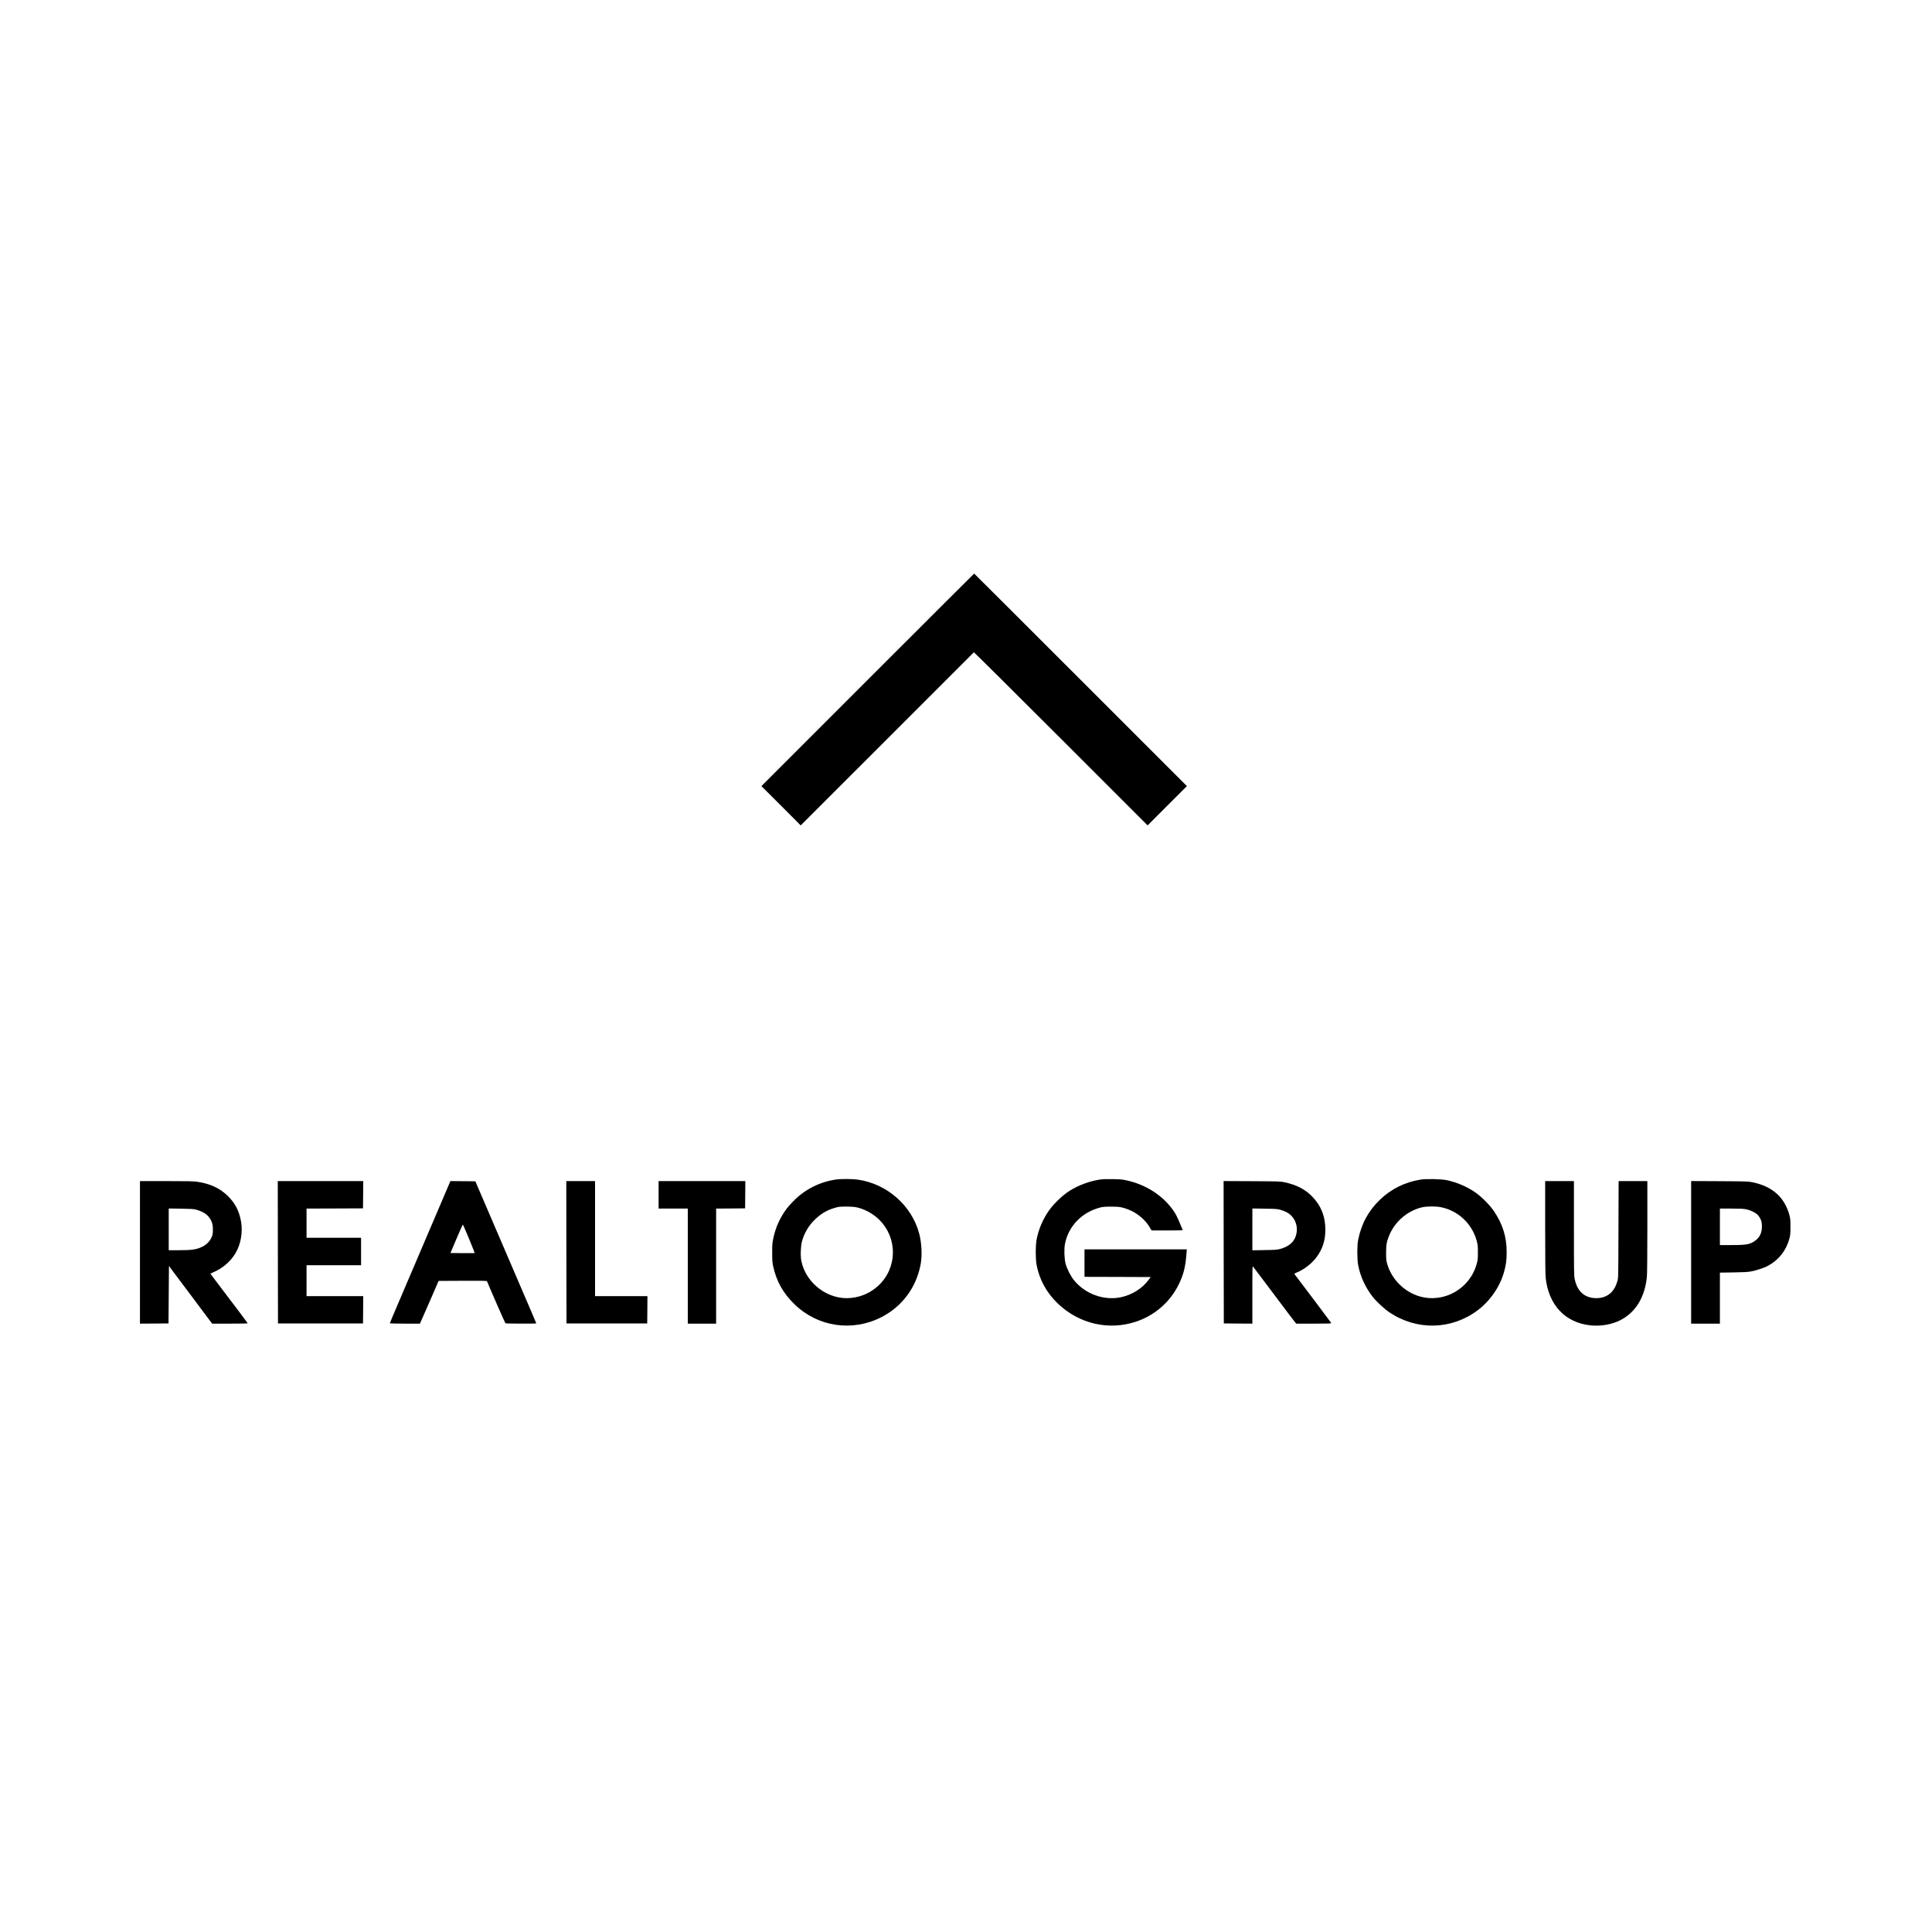
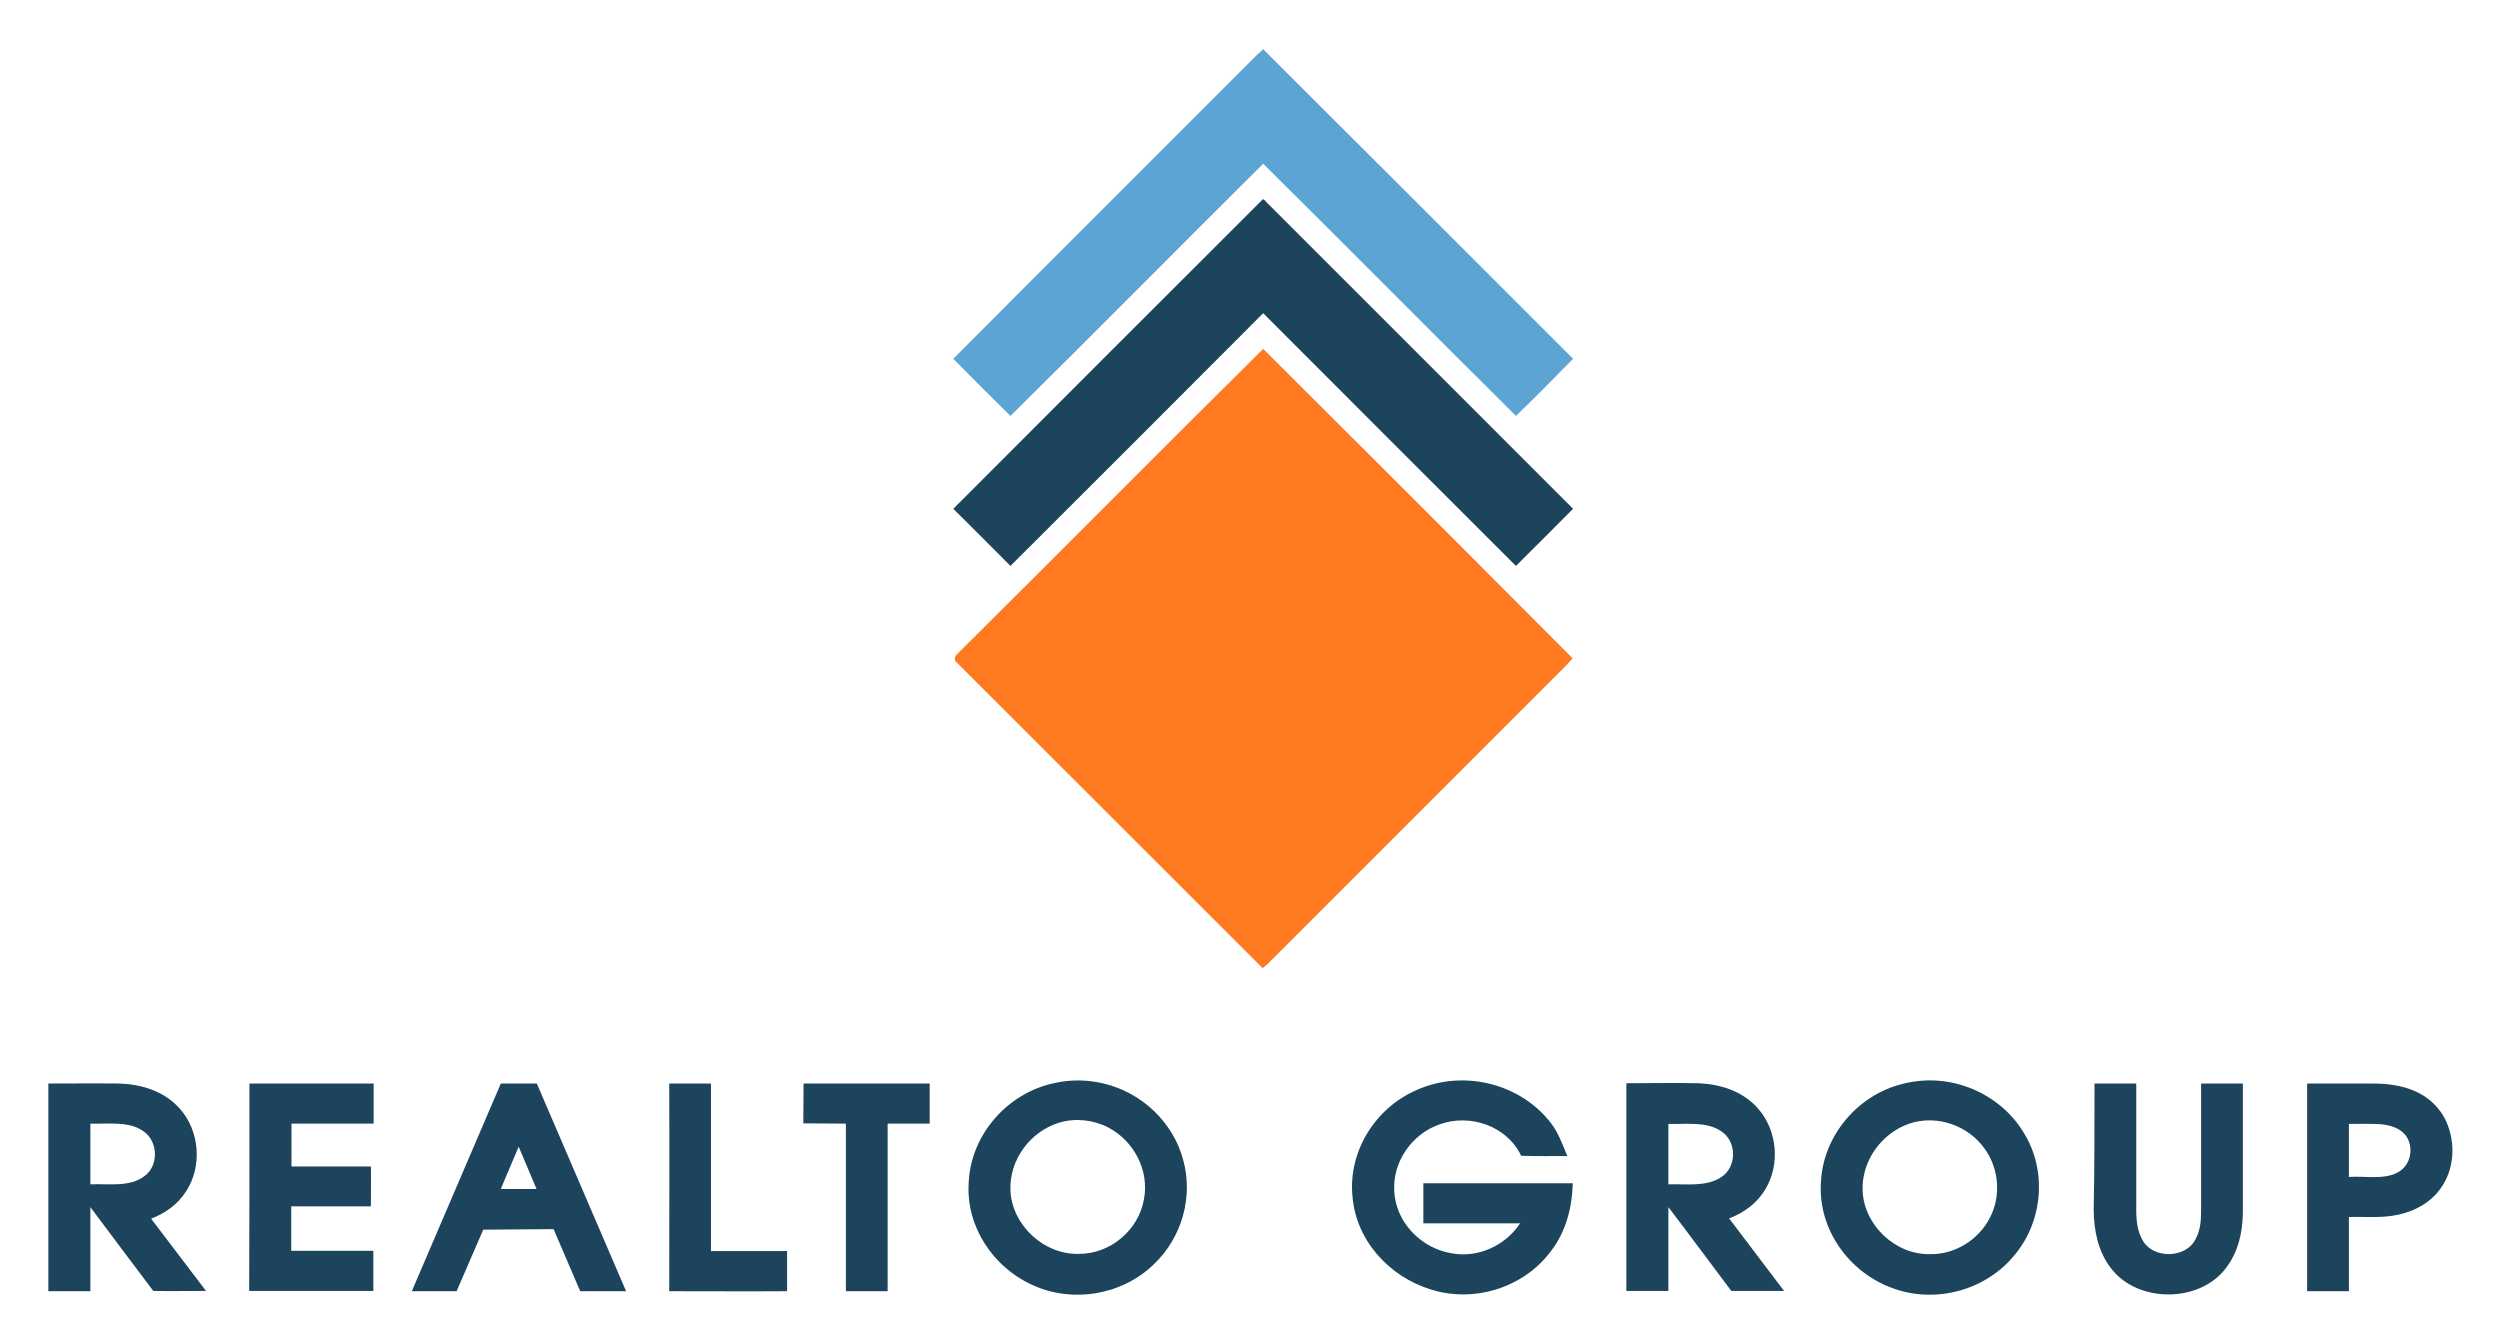
- <svg xmlns="http://www.w3.org/2000/svg" version="1.0" width="4500pt" height="4500pt" viewBox="0 0 4500 4500" preserveAspectRatio="xMidYMid meet">
-   <g transform="translate(0,4500) scale(0.1,-0.1)" fill="#000000" stroke="none">
-     <path d="M20210 29165 l-2475 -2475 458 -457 457 -458 2013 2012 c1106 1107 2016 2016 2020 2020 4 4 917 -902 2027 -2012 l2020 -2020 457 458 458 457 -2475 2475 c-1361 1361 -2477 2475 -2480 2475 -3 0 -1119 -1114 -2480 -2475z" />
-     <path d="M19459 17525 c-386 -61 -725 -236 -994 -516 -117 -122 -177 -200 -250 -324 -101 -172 -165 -341 -207 -546 -20 -98 -23 -143 -22 -324 0 -177 4 -225 22 -308 79 -357 236 -635 506 -894 542 -521 1343 -637 2016 -292 488 250 819 701 916 1244 35 202 21 489 -37 705 -173 650 -748 1156 -1426 1254 -135 19 -401 20 -524 1z m531 -655 c179 -47 358 -150 488 -279 433 -428 425 -1118 -16 -1533 -176 -165 -393 -264 -640 -290 -526 -55 -1051 336 -1157 861 -24 116 -16 342 14 456 54 197 156 369 303 510 163 158 321 242 548 294 25 5 119 9 210 7 132 -3 182 -8 250 -26z" />
-     <path d="M25614 17525 c-239 -36 -498 -133 -701 -261 -167 -106 -366 -297 -484 -464 -136 -191 -243 -444 -285 -675 -26 -137 -26 -449 0 -585 65 -346 233 -653 498 -905 494 -471 1184 -630 1817 -419 443 147 806 467 1004 884 108 226 150 400 173 708 l7 92 -1192 0 -1191 0 0 -320 0 -320 771 -2 771 -3 -45 -61 c-150 -204 -387 -353 -647 -409 -398 -84 -835 75 -1096 398 -77 96 -163 265 -194 382 -31 116 -38 340 -15 461 81 417 396 741 825 850 60 15 111 19 255 19 195 0 260 -12 419 -76 185 -75 367 -228 466 -391 l53 -88 365 0 c287 0 363 3 359 13 -3 6 -30 71 -60 142 -70 169 -104 235 -165 320 -245 345 -633 593 -1082 692 -98 21 -146 26 -325 29 -145 2 -238 -1 -301 -11z" />
-     <path d="M33089 17525 c-367 -59 -688 -218 -948 -469 -271 -262 -434 -564 -508 -941 -25 -130 -25 -443 1 -580 49 -266 171 -528 346 -750 85 -107 270 -277 385 -354 635 -425 1438 -407 2046 45 299 223 529 558 624 908 45 167 58 270 58 451 0 356 -92 653 -296 954 -94 140 -284 332 -431 435 -190 133 -425 235 -663 287 -128 27 -482 36 -614 14z m462 -641 c409 -77 738 -385 846 -792 23 -86 26 -116 26 -262 0 -148 -2 -175 -27 -265 -157 -581 -760 -925 -1331 -760 -361 105 -659 406 -757 766 -20 72 -23 108 -23 254 0 193 15 269 84 427 137 310 430 554 756 628 105 24 312 26 426 4z" />
-     <path d="M3260 15830 l0 -1660 333 2 332 3 5 669 5 669 503 -671 503 -672 414 0 c228 0 415 3 415 6 0 4 -92 128 -205 278 -448 592 -540 714 -601 794 -35 45 -64 84 -64 86 0 1 30 16 68 32 215 91 397 247 515 441 123 203 174 484 133 733 -42 249 -138 436 -311 605 -185 181 -415 287 -715 330 -84 12 -230 15 -717 15 l-613 0 0 -1660z m1305 996 c159 -44 262 -110 324 -206 55 -85 74 -165 69 -286 -3 -86 -8 -108 -37 -167 -40 -84 -108 -152 -197 -199 -137 -71 -245 -88 -565 -88 l-229 0 0 486 0 486 288 -4 c228 -4 299 -8 347 -22z" />
-     <path d="M6472 15833 l3 -1658 990 0 990 0 3 318 2 317 -660 0 -660 0 0 360 0 360 635 0 635 0 0 320 0 320 -635 0 -635 0 0 340 0 340 658 2 657 3 3 318 2 317 -995 0 -995 0 2 -1657z" />
-     <path d="M10477 17458 c-54 -126 -220 -514 -392 -918 -112 -261 -296 -693 -410 -960 -114 -267 -294 -689 -401 -939 -107 -249 -194 -457 -194 -462 0 -5 150 -9 351 -9 l350 0 26 58 c15 31 113 255 218 497 l191 440 561 3 c443 2 562 0 566 -10 69 -172 421 -975 430 -980 14 -9 717 -11 717 -2 0 8 -86 209 -660 1544 -221 514 -482 1122 -580 1350 l-178 415 -291 3 -291 2 -13 -32z m447 -1309 c75 -182 135 -333 133 -335 -2 -2 -130 -3 -285 -2 l-280 3 141 333 c78 182 144 332 147 332 3 0 68 -149 144 -331z" />
-     <path d="M13192 15833 l3 -1658 940 0 940 0 3 318 2 317 -610 0 -610 0 0 1340 0 1340 -335 0 -335 0 2 -1657z" />
-     <path d="M15340 17170 l0 -320 340 0 340 0 0 -1340 0 -1340 330 0 330 0 0 1340 0 1340 338 2 337 3 3 318 2 317 -1010 0 -1010 0 0 -320z" />
-     <path d="M28502 15833 l3 -1658 333 -3 332 -2 0 672 c0 660 0 672 19 653 10 -11 229 -301 486 -645 257 -344 479 -637 493 -652 l26 -28 409 0 c355 0 408 2 404 15 -4 10 -705 942 -858 1141 -6 7 19 22 70 42 160 66 333 201 441 344 144 190 210 394 210 643 0 311 -96 556 -303 772 -162 169 -371 277 -644 335 -105 22 -128 22 -766 26 l-657 3 2 -1658z m1322 988 c110 -31 191 -74 252 -135 122 -123 163 -310 104 -480 -50 -147 -171 -245 -368 -298 -67 -18 -114 -21 -359 -25 l-283 -5 0 487 0 487 288 -4 c259 -4 295 -7 366 -27z" />
-     <path d="M35990 16415 c0 -688 4 -1111 11 -1173 69 -642 458 -1053 1052 -1113 235 -23 486 20 681 118 359 180 577 532 625 1012 7 65 11 494 11 1167 l0 1064 -335 0 -334 0 -4 -1127 c-3 -1111 -3 -1129 -24 -1200 -35 -121 -77 -198 -142 -264 -106 -106 -257 -152 -425 -131 -228 29 -373 177 -427 436 -18 86 -19 156 -19 1189 l0 1097 -335 0 -335 0 0 -1075z" />
-     <path d="M39390 15831 l0 -1661 335 0 335 0 0 594 0 594 313 5 c233 3 336 9 407 22 121 21 316 86 400 132 252 137 424 356 498 633 23 85 25 114 25 275 0 163 -2 189 -26 280 -50 186 -152 363 -277 478 -149 138 -335 228 -577 279 -105 22 -128 22 -770 26 l-663 3 0 -1660z m1278 1003 c93 -18 202 -68 259 -118 25 -22 56 -64 75 -103 28 -57 33 -79 36 -158 7 -153 -43 -268 -151 -349 -122 -91 -203 -106 -557 -106 l-270 0 0 425 0 425 265 0 c201 0 285 -4 343 -16z" />
-   </g>
+ <svg xmlns="http://www.w3.org/2000/svg" role="img" viewBox="56.50 231.50 910.00 488.50">
+   <style>svg {enable-background:new 0 0 1024 1024}</style>
+   <style>.st1{fill:#1c445d}</style>
+   <path fill="#5ca4d4" d="M516.3 249.4c37.6 37.5 75.2 75.1 112.8 112.7-6.9 7-13.7 14-20.8 20.8-30.7-30.5-61.2-61.3-92-91.8-30.7 30.5-61.2 61.4-92 91.8-7-6.9-13.9-13.8-20.8-20.8 36.8-37 73.9-73.9 110.8-110.9.7-.5 1.3-1.1 2-1.8z" />
+   <path d="M518.2 305.8c36.9 37 74 73.9 110.9 110.9-6.9 6.9-13.8 13.9-20.8 20.8-30.7-30.6-61.3-61.3-92-92-30.6 30.7-61.3 61.4-92 92-6.9-7-13.9-13.9-20.8-20.8 37.3-37.4 74.8-74.8 112.2-112.2.7-1.4 1.8.9 2.5 1.3z" class="st1" />
+   <path fill="#ff7920" d="M516.3 358.5c37.5 37.3 75.3 75.1 112.6 112.6-2.2 2.8-4.8 5-7.3 7.6l-102 102c-1.1 1.2-2.2 2.2-3.5 3.2-37.1-37-74.5-74.5-111.6-111.5-1-.9-.2-2.4.7-3.1 37.1-36.8 74.1-74.2 111.1-110.8z" />
+   <path d="M487.2 653.8c-3.6-13.8-15.2-24.7-29-27.9-5.8-1.4-11.9-1.5-17.7-.2-17.2 3.5-30.7 18.8-31.4 36.4-1 15.8 8.8 30.5 22.9 37 14.6 6.9 32.9 3.9 44.5-7.4 10.2-9.7 14.4-24.5 10.7-37.9zM472.9 668c-1.9 11.3-12.4 20.1-23.9 19.9-12.5.3-24.1-10.4-24.7-23-.5-11.2 7.2-21.6 17.9-24.8 5.8-1.7 12.3-1 17.7 1.8 9.4 4.9 15 15.7 13 26.1zm147.5-28.5c3.2 3.8 4.7 8.2 6.6 12.8-5.6 0-11.2.1-16.8-.1-5.1-10.8-18.5-15.4-29.5-11.5-10.1 3.4-17.3 13.5-16.7 24.3.5 11.4 9.8 20.9 20.9 22.7 9.6 1.8 19.6-2.8 24.9-10.9h-35.2v-14.6H629c-.3 9.3-2.6 18.1-8.5 25.4-10 12.9-27.9 18.2-43.4 13.2-15-4.7-27-17.8-28.3-33.8-1.6-16.4 8.3-32.2 23.3-38.7 16.6-7.5 37-2.7 48.3 11.2zm172.8 4.4c-8.6-14.4-26.3-21.9-42.7-18.2-17.1 3.5-30.5 18.8-31.2 36.4-1 16.8 10.1 32.3 25.6 38.1 15.8 6.1 34.5 1.1 45.1-12.1 10.2-12.4 11.6-30.6 3.2-44.2zm-12.4 30.9c-4.1 8-12.7 13.4-21.8 13.2-12.5.3-24-10.5-24.5-23-.5-10.8 6.8-21 17-24.5 10.1-3.4 21.6.7 27.6 9.4 5.1 7.2 5.8 17.1 1.7 24.9zm-669.3.3c5.2-2 9.7-5.2 12.7-9.9 6-9.1 5-22.1-2.3-30.2-5.6-6.3-13.7-8.8-22-9.1-8.6-.1-17.2 0-25.8 0v75.6h15.3v-30.6c7.6 10.2 15.3 20.4 22.9 30.5 6.4.1 12.8 0 19.2 0-6.6-8.7-13.3-17.5-20-26.3zm-2.7-15.3c-5.3 3.9-13.1 2.5-19.4 2.8v-22.1c6.2.2 14-1 19.2 2.7 5.6 3.7 5.8 12.9.2 16.6zm38.5-33.9h45.2v14.6h-29.9v15.6h28.9c.1 4.9 0 9.7 0 14.5h-29v16.2h29.9v14.6h-45.2c.1-25.1.1-50.3.1-75.5zm104.6 0h-13.1l-32.4 75.6h16.3l9.7-22.4 25.6-.2 9.7 22.6h16.7l-32.5-75.6zm-13.1 38.4c2.1-5.2 4.4-10.3 6.5-15.4 2.2 5.1 4.3 10.3 6.5 15.4h-13zm61.3-38.4h15.2v61H343v14.6c-14.3.1-28.6 0-42.9 0 0-25.2.1-50.4 0-75.6zm48.9 0h45.9v14.6h-15.3v61h-15.2v-61l-15.5-.1.1-14.5zM685.9 675c5.5-2.1 10.3-5.6 13.3-10.8 5.3-8.9 4.2-21.1-2.6-29-5.5-6.4-13.5-9-21.7-9.4-8.8-.2-17.6 0-26.4 0v75.6h15.3v-30.5c7.7 10.1 15.3 20.4 22.9 30.5h19.2c-6.6-8.7-13.3-17.5-20-26.4zm-2.9-15c-5.4 3.6-12.9 2.4-19.2 2.6v-22c6.1.2 13.8-1 19.1 2.6 5.8 3.6 6 13 .1 16.8zm135.9-34.1h15.2V672c0 4 .4 7.8 2.5 11.3 4 6.5 15.5 6.2 19-.6 1.9-3.4 2.1-7 2.1-10.7v-46.1h15.2V673c-.1 7.2-1.7 14.2-6.1 20-9.6 12.9-32.4 12.9-42 0-4.6-6-6.1-13.5-6.2-21 .3-15.4.3-30.7.3-46.1zm128.1 14c-2.2-5.1-6.5-9.1-11.6-11.3-4.9-2.1-10.1-2.7-15.4-2.7h-23.7v75.6h15.2v-27c6.4-.2 12 .5 18.2-.9 5.8-1.3 11.2-4.2 14.8-9 5.4-7 6-16.8 2.5-24.7zm-17.8 18.4c-5 2.7-12.1 1.2-17.7 1.6v-19.3c3.8 0 7.6-.1 11.4.1 3.4.3 7.1 1.3 9.3 4.1 3.1 4.3 1.9 11-3 13.5z" class="st1" />
</svg>
